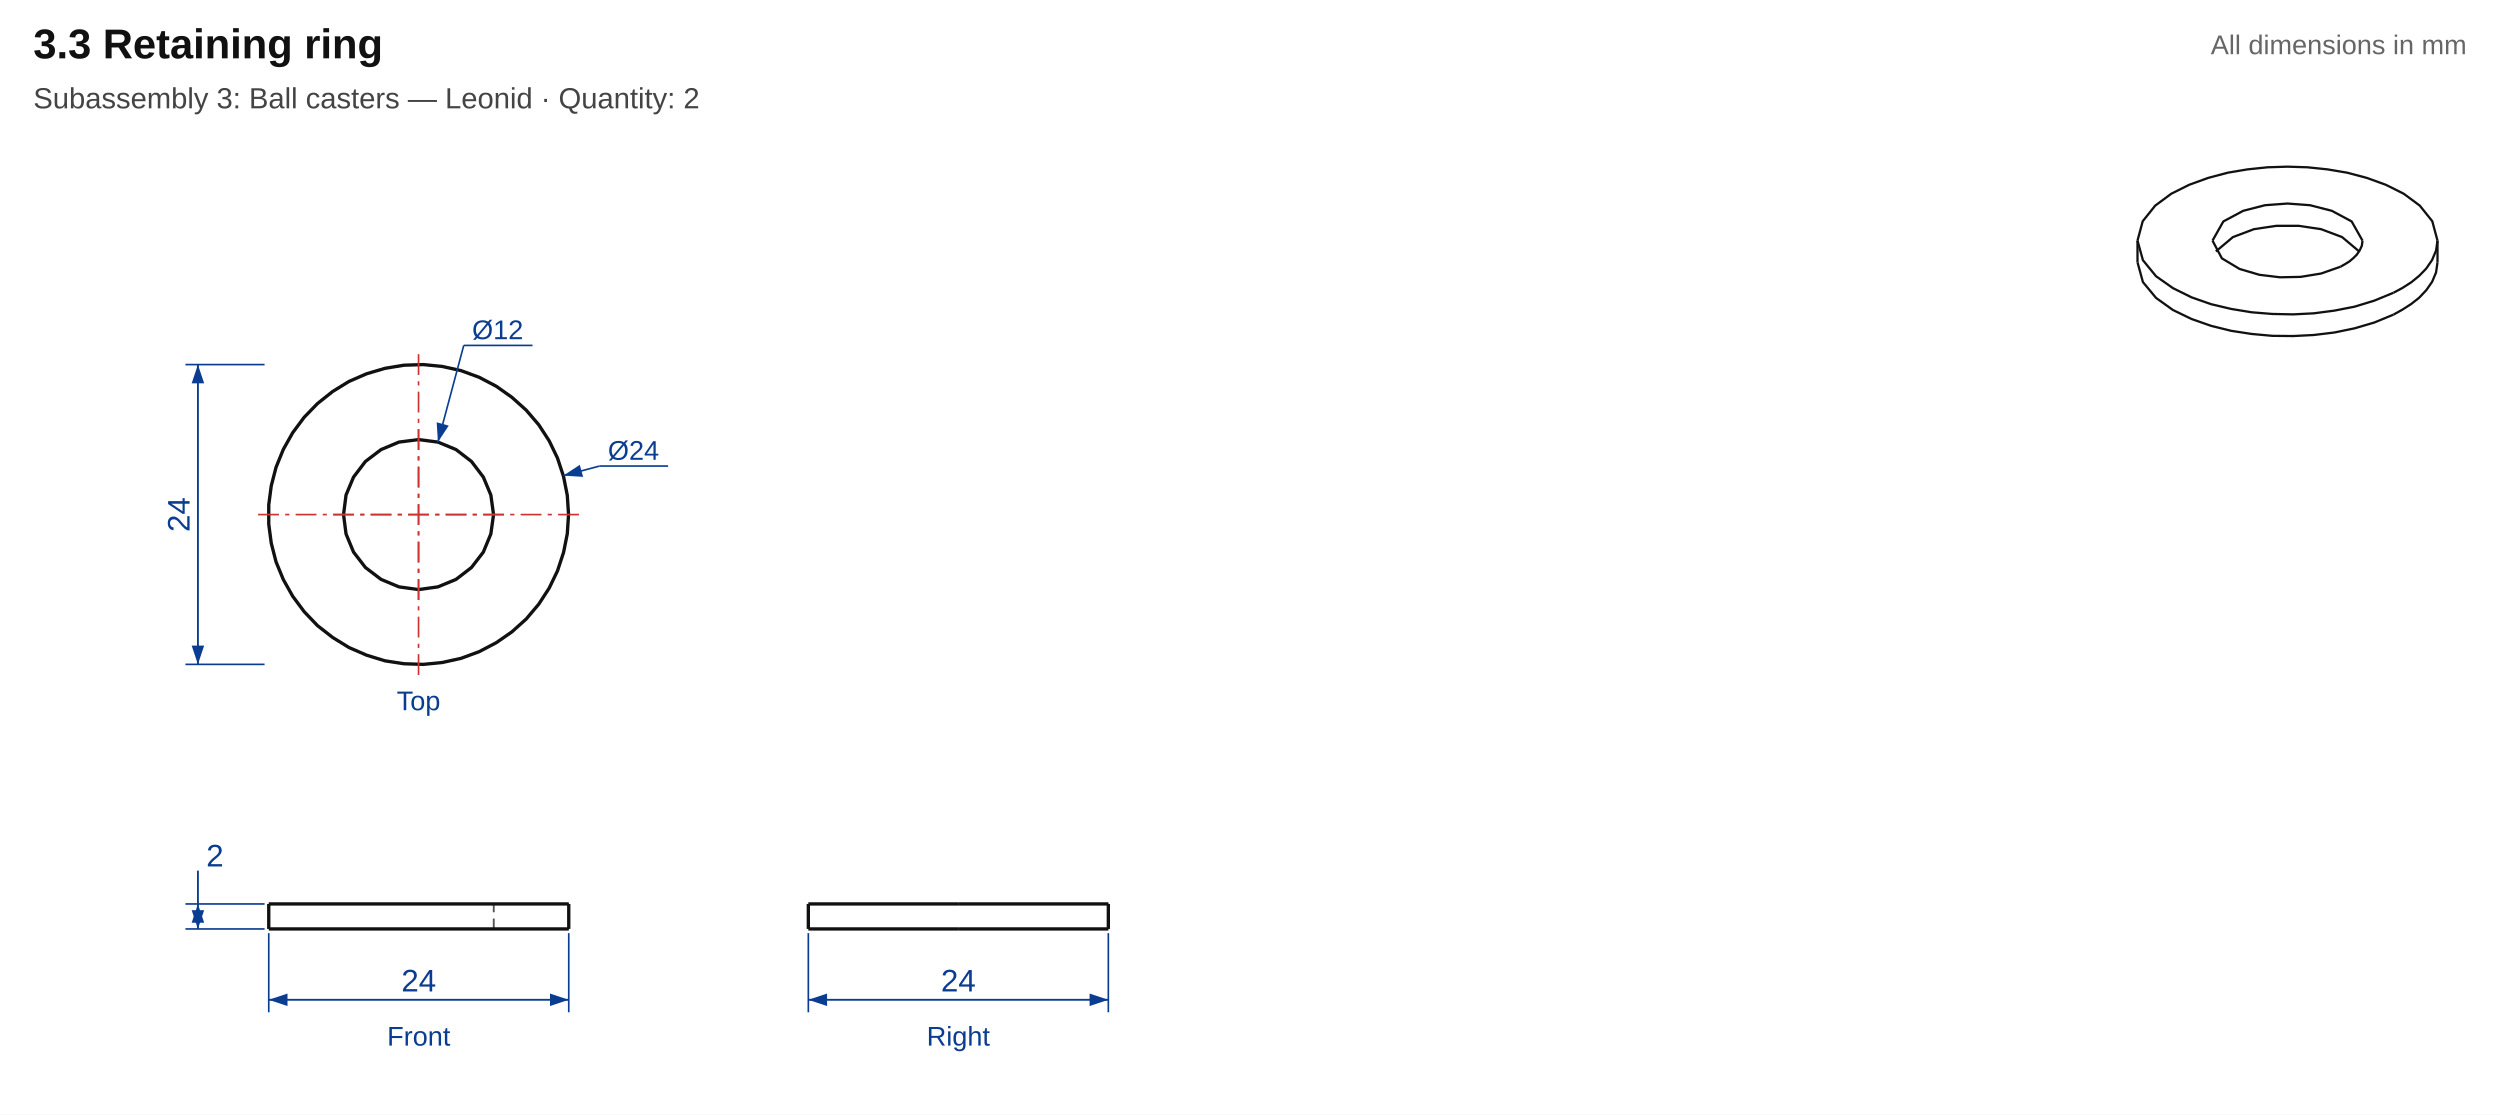
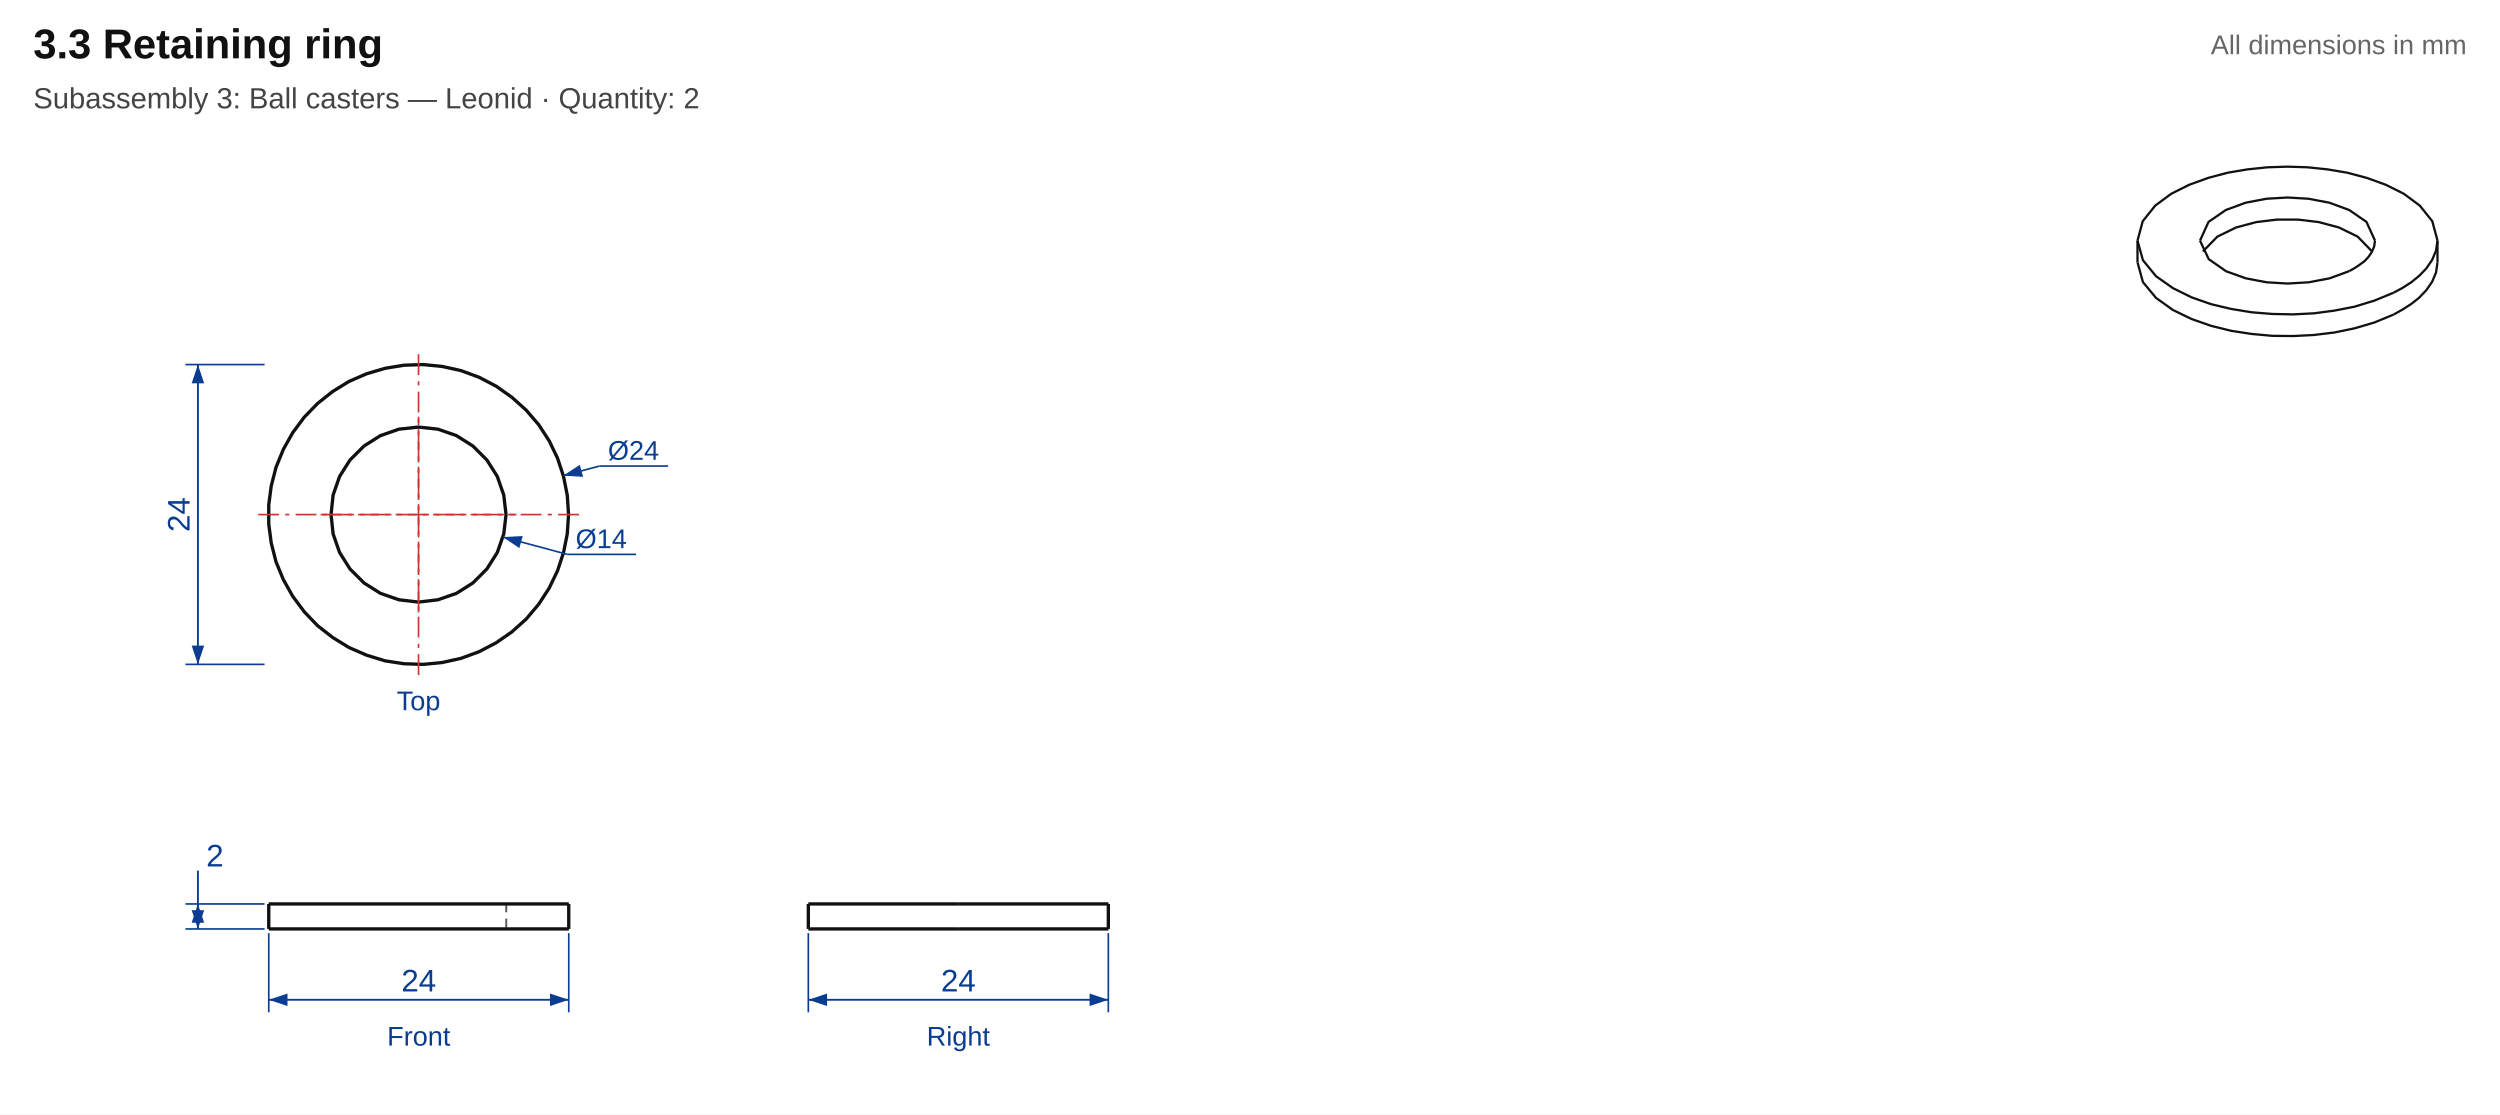
<svg xmlns="http://www.w3.org/2000/svg" viewBox="0 0 1200 535" width="1200" height="535">
  <rect width="100%" height="100%" fill="white" />
  <text x="16" y="28" font-size="20" font-weight="bold" font-family="Arial,Helvetica,sans-serif" fill="#111">3.3  Retaining ring</text>
  <text x="1184" y="26" font-size="13" text-anchor="end" font-family="Arial,Helvetica,sans-serif" fill="#666">All dimensions in mm</text>
  <polyline points="273.0,445.9 263.4,445.9 253.8,445.9 244.2,445.9 234.6,445.9 225.0,445.9 215.4,445.9 205.8,445.9 196.2,445.9 186.6,445.9 177.0,445.9 167.4,445.9 157.8,445.9 148.2,445.9 138.6,445.9 129.0,445.9" fill="none" stroke="#555" stroke-width="0.9" stroke-linejoin="round" stroke-dasharray="5 3" />
  <polyline points="273.0,433.9 263.4,433.9 253.8,433.9 244.2,433.9 234.6,433.9 225.0,433.9 215.4,433.9 205.8,433.9 196.2,433.9 186.6,433.9 177.0,433.9 167.4,433.9 157.8,433.9 148.2,433.9 138.6,433.9 129.0,433.9" fill="none" stroke="#555" stroke-width="0.9" stroke-linejoin="round" stroke-dasharray="5 3" />
-   <polyline points="237.0,445.9 237.0,433.9" fill="none" stroke="#555" stroke-width="0.9" stroke-linejoin="round" stroke-dasharray="5 3" />
-   <polyline points="237.0,445.9 226.7,445.9 216.4,445.9 206.1,445.9 195.9,445.9 185.6,445.9 175.3,445.9 165.0,445.9" fill="none" stroke="#555" stroke-width="0.9" stroke-linejoin="round" stroke-dasharray="5 3" />
-   <polyline points="165.0,445.9 175.3,445.9 185.6,445.9 195.9,445.9 206.1,445.9 216.4,445.9 226.7,445.9 237.0,445.9" fill="none" stroke="#555" stroke-width="0.9" stroke-linejoin="round" stroke-dasharray="5 3" />
-   <polyline points="237.0,433.9 226.7,433.9 216.4,433.9 206.1,433.9 195.9,433.9 185.6,433.9 175.3,433.9 165.0,433.9" fill="none" stroke="#555" stroke-width="0.9" stroke-linejoin="round" stroke-dasharray="5 3" />
-   <polyline points="165.0,433.9 175.3,433.9 185.6,433.9 195.9,433.9 206.1,433.9 216.4,433.9 226.7,433.9 237.0,433.9" fill="none" stroke="#555" stroke-width="0.9" stroke-linejoin="round" stroke-dasharray="5 3" />
+   <polyline points="243.0,445.9 243.0,433.9" fill="none" stroke="#555" stroke-width="0.9" stroke-linejoin="round" stroke-dasharray="5 3" />
+   <polyline points="243.0,445.9 232.5,445.9 222.0,445.9 211.5,445.9 201.0,445.9 190.5,445.9 180.0,445.9 169.5,445.9 159.0,445.9" fill="none" stroke="#555" stroke-width="0.9" stroke-linejoin="round" stroke-dasharray="5 3" />
+   <polyline points="159.0,445.9 169.5,445.9 180.0,445.9 190.5,445.9 201.0,445.9 211.5,445.9 222.0,445.9 232.5,445.9 243.0,445.9" fill="none" stroke="#555" stroke-width="0.9" stroke-linejoin="round" stroke-dasharray="5 3" />
+   <polyline points="243.0,433.9 232.5,433.9 222.0,433.9 211.5,433.9 201.0,433.9 190.5,433.9 180.0,433.9 169.5,433.9 159.0,433.9" fill="none" stroke="#555" stroke-width="0.9" stroke-linejoin="round" stroke-dasharray="5 3" />
+   <polyline points="159.0,433.9 169.5,433.9 180.0,433.9 190.5,433.9 201.0,433.9 211.5,433.9 222.0,433.9 232.5,433.9 243.0,433.9" fill="none" stroke="#555" stroke-width="0.9" stroke-linejoin="round" stroke-dasharray="5 3" />
  <polyline points="273.0,445.9 273.0,433.9" fill="none" stroke="#111" stroke-width="1.6" stroke-linejoin="round" />
  <polyline points="129.0,445.9 138.6,445.9 148.2,445.9 157.8,445.9 167.4,445.9 177.0,445.9 186.6,445.9 196.2,445.9 205.8,445.9 215.4,445.9 225.0,445.9 234.6,445.9 244.2,445.9 253.8,445.9 263.4,445.9 273.0,445.9" fill="none" stroke="#111" stroke-width="1.6" stroke-linejoin="round" />
  <polyline points="129.0,433.9 138.6,433.9 148.2,433.9 157.8,433.9 167.4,433.9 177.0,433.9 186.6,433.9 196.2,433.9 205.8,433.9 215.4,433.9 225.0,433.9 234.6,433.9 244.2,433.9 253.8,433.9 263.4,433.9 273.0,433.9" fill="none" stroke="#111" stroke-width="1.6" stroke-linejoin="round" />
  <polyline points="129.0,433.9 129.0,445.9" fill="none" stroke="#111" stroke-width="1.6" stroke-linejoin="round" />
  <line x1="129.0" y1="447.9" x2="129.0" y2="485.9" stroke="#0a3d91" stroke-width="0.8" />
  <line x1="273.0" y1="447.9" x2="273.0" y2="485.9" stroke="#0a3d91" stroke-width="0.8" />
  <line x1="129.0" y1="479.9" x2="273.0" y2="479.9" stroke="#0a3d91" stroke-width="0.9" />
  <polygon points="129.0,479.9 138.0,476.9 138.0,482.9" fill="#0a3d91" />
  <polygon points="273.0,479.9 264.0,482.9 264.0,476.9" fill="#0a3d91" />
  <text x="201.0" y="475.9" font-size="15" font-family="Arial,Helvetica,sans-serif" text-anchor="middle" fill="#0a3d91">24</text>
  <line x1="127.0" y1="445.9" x2="89.0" y2="445.9" stroke="#0a3d91" stroke-width="0.8" />
  <line x1="127.0" y1="433.9" x2="89.0" y2="433.9" stroke="#0a3d91" stroke-width="0.8" />
  <line x1="95.0" y1="445.9" x2="95.0" y2="433.9" stroke="#0a3d91" stroke-width="0.9" />
  <polygon points="95.0,445.9 92.0,436.9 98.0,436.9" fill="#0a3d91" />
  <polygon points="95.0,433.9 98.0,442.9 92.0,442.9" fill="#0a3d91" />
  <line x1="95.0" y1="433.9" x2="95.0" y2="417.9" stroke="#0a3d91" stroke-width="0.9" />
  <text x="99.0" y="415.9" font-size="15" font-family="Arial,Helvetica,sans-serif" text-anchor="start" fill="#0a3d91">2</text>
  <text x="201.0" y="501.9" font-size="13" font-family="Arial,Helvetica,sans-serif" text-anchor="middle" fill="#0a3d91">Front</text>
  <polyline points="272.9,247.0 272.3,237.8 270.5,228.7 267.6,219.9 263.6,211.6 258.6,203.9 252.6,196.9 245.7,190.7 238.2,185.4 230.0,181.1 221.3,177.9 212.3,175.9 203.2,175.0 193.9,175.3 184.8,176.8 176.0,179.4 167.5,183.1 159.7,187.9 152.4,193.7 146.0,200.3 140.5,207.7 136.0,215.7 132.5,224.3 130.2,233.2 129.0,242.3 129.0,251.6 130.2,260.7 132.5,269.7 136.0,278.2 140.5,286.2 146.0,293.6 152.4,300.3 159.7,306.0 167.5,310.8 176.0,314.5 184.8,317.2 193.9,318.6 203.2,318.9 212.3,318.0 221.3,316.0 230.0,312.8 238.2,308.5 245.7,303.3 252.6,297.1 258.6,290.0 263.6,282.3 267.6,274.0 270.5,265.2 272.3,256.2 272.9,247.0" fill="none" stroke="#555" stroke-width="0.9" stroke-linejoin="round" stroke-dasharray="5 3" />
-   <polyline points="236.9,247.0 235.6,237.6 232.0,229.0 226.3,221.5 218.9,215.8 210.2,212.2 200.9,211.0 191.5,212.2 182.9,215.8 175.4,221.5 169.7,229.0 166.1,237.6 164.9,247.0 166.1,256.3 169.7,265.0 175.4,272.4 182.9,278.1 191.5,281.7 200.9,283.0 210.2,281.7 218.9,278.1 226.3,272.4 232.0,265.0 235.6,256.3 236.9,247.0" fill="none" stroke="#555" stroke-width="0.9" stroke-linejoin="round" stroke-dasharray="5 3" />
+   <polyline points="242.9,247.0 241.8,237.6 238.7,228.7 233.7,220.8 227.0,214.1 219.1,209.1 210.2,206.0 200.9,205.0 191.5,206.0 182.6,209.1 174.7,214.1 168.0,220.8 163.0,228.7 159.9,237.6 158.9,247.0 159.9,256.3 163.0,265.2 168.0,273.1 174.7,279.8 182.6,284.8 191.5,287.9 200.9,289.0 210.2,287.9 219.1,284.8 227.0,279.8 233.7,273.1 238.7,265.2 241.8,256.3 242.9,247.0" fill="none" stroke="#555" stroke-width="0.9" stroke-linejoin="round" stroke-dasharray="5 3" />
  <polyline points="272.9,247.0 272.3,237.8 270.5,228.7 267.6,219.9 263.6,211.6 258.6,203.9 252.6,196.9 245.7,190.7 238.2,185.4 230.0,181.1 221.3,177.9 212.3,175.9 203.2,175.0 193.9,175.3 184.8,176.8 176.0,179.4 167.5,183.1 159.7,187.9 152.4,193.7 146.0,200.3 140.5,207.7 136.0,215.7 132.5,224.3 130.2,233.2 129.0,242.3 129.0,251.6 130.2,260.7 132.5,269.7 136.0,278.2 140.5,286.2 146.0,293.6 152.4,300.3 159.7,306.0 167.5,310.8 176.0,314.5 184.8,317.2 193.9,318.6 203.2,318.9 212.3,318.0 221.3,316.0 230.0,312.8 238.2,308.5 245.7,303.3 252.6,297.1 258.6,290.0 263.6,282.3 267.6,274.0 270.5,265.2 272.3,256.2 272.9,247.0" fill="none" stroke="#111" stroke-width="1.6" stroke-linejoin="round" />
-   <polyline points="236.9,247.0 235.6,237.6 232.0,229.0 226.3,221.5 218.9,215.8 210.2,212.2 200.9,211.0 191.5,212.2 182.9,215.8 175.4,221.5 169.7,229.0 166.1,237.6 164.9,247.0 166.1,256.3 169.7,265.0 175.4,272.4 182.9,278.1 191.5,281.7 200.9,283.0 210.2,281.7 218.9,278.1 226.3,272.4 232.0,265.0 235.6,256.3 236.9,247.0" fill="none" stroke="#111" stroke-width="1.6" stroke-linejoin="round" />
-   <line x1="159.9" y1="247.0" x2="241.9" y2="247.0" stroke="#c33" stroke-width="0.8" stroke-dasharray="10 3 2 3" />
-   <line x1="200.9" y1="288.0" x2="200.9" y2="206.0" stroke="#c33" stroke-width="0.8" stroke-dasharray="10 3 2 3" />
+   <polyline points="242.9,247.0 241.8,237.6 238.7,228.7 233.7,220.8 227.0,214.1 219.1,209.1 210.2,206.0 200.9,205.0 191.5,206.0 182.6,209.1 174.7,214.1 168.0,220.8 163.0,228.7 159.9,237.6 158.9,247.0 159.9,256.3 163.0,265.2 168.0,273.1 174.7,279.8 182.6,284.8 191.5,287.9 200.9,289.0 210.2,287.9 219.1,284.8 227.0,279.8 233.7,273.1 238.7,265.2 241.8,256.3 242.9,247.0" fill="none" stroke="#111" stroke-width="1.6" stroke-linejoin="round" />
+   <line x1="153.9" y1="247.0" x2="247.9" y2="247.0" stroke="#c33" stroke-width="0.8" stroke-dasharray="10 3 2 3" />
+   <line x1="200.9" y1="294.0" x2="200.9" y2="200.0" stroke="#c33" stroke-width="0.8" stroke-dasharray="10 3 2 3" />
  <line x1="123.9" y1="247.0" x2="277.9" y2="247.0" stroke="#c33" stroke-width="0.8" stroke-dasharray="10 3 2 3" />
  <line x1="200.9" y1="324.0" x2="200.9" y2="170.0" stroke="#c33" stroke-width="0.8" stroke-dasharray="10 3 2 3" />
  <line x1="127.0" y1="318.9" x2="89.0" y2="318.9" stroke="#0a3d91" stroke-width="0.8" />
  <line x1="127.0" y1="175.0" x2="89.0" y2="175.0" stroke="#0a3d91" stroke-width="0.8" />
  <line x1="95.0" y1="318.9" x2="95.0" y2="175.0" stroke="#0a3d91" stroke-width="0.9" />
  <polygon points="95.0,318.9 92.0,309.9 98.0,309.9" fill="#0a3d91" />
  <polygon points="95.0,175.0 98.0,184.0 92.0,184.0" fill="#0a3d91" />
  <text x="91.0" y="247.0" font-size="15" font-family="Arial,Helvetica,sans-serif" text-anchor="middle" fill="#0a3d91" transform="rotate(-90.0 91.0 247.0)">24</text>
  <line x1="270.4" y1="228.3" x2="287.8" y2="223.7" stroke="#0a3d91" stroke-width="0.8" />
  <polygon points="270.4,228.3 278.3,223.1 279.9,228.9" fill="#0a3d91" />
  <line x1="287.8" y1="223.7" x2="320.7" y2="223.7" stroke="#0a3d91" stroke-width="0.8" />
  <text x="291.8" y="220.7" font-size="13" font-family="Arial,Helvetica,sans-serif" text-anchor="start" fill="#0a3d91">Ø24</text>
-   <line x1="210.2" y1="212.2" x2="222.6" y2="165.8" stroke="#0a3d91" stroke-width="0.8" />
-   <polygon points="210.2,212.2 209.6,202.7 215.4,204.3" fill="#0a3d91" />
-   <line x1="222.6" y1="165.8" x2="255.6" y2="165.8" stroke="#0a3d91" stroke-width="0.8" />
-   <text x="226.6" y="162.8" font-size="13" font-family="Arial,Helvetica,sans-serif" text-anchor="start" fill="#0a3d91">Ø12</text>
+   <line x1="241.4" y1="257.8" x2="272.3" y2="266.1" stroke="#0a3d91" stroke-width="0.8" />
+   <polygon points="241.4,257.8 250.9,257.3 249.3,263.1" fill="#0a3d91" />
+   <line x1="272.3" y1="266.1" x2="305.3" y2="266.1" stroke="#0a3d91" stroke-width="0.8" />
+   <text x="276.3" y="263.1" font-size="13" font-family="Arial,Helvetica,sans-serif" text-anchor="start" fill="#0a3d91">Ø14</text>
  <text x="200.9" y="340.9" font-size="13" font-family="Arial,Helvetica,sans-serif" text-anchor="middle" fill="#0a3d91">Top</text>
  <polyline points="532.0,445.9 522.4,445.9 512.8,445.9 503.2,445.9 493.6,445.9 484.0,445.9 474.4,445.9 464.8,445.9 455.2,445.9 445.6,445.9 436.0,445.9 426.4,445.9 416.8,445.9 407.2,445.9 397.6,445.9 388.0,445.9" fill="none" stroke="#555" stroke-width="0.9" stroke-linejoin="round" stroke-dasharray="5 3" />
  <polyline points="532.0,433.9 522.4,433.9 512.8,433.9 503.2,433.9 493.6,433.9 484.0,433.9 474.4,433.9 464.8,433.9 455.2,433.9 445.6,433.9 436.0,433.9 426.4,433.9 416.8,433.9 407.2,433.9 397.6,433.9 388.0,433.9" fill="none" stroke="#555" stroke-width="0.9" stroke-linejoin="round" stroke-dasharray="5 3" />
-   <polyline points="460.0,445.9 465.1,445.9 470.3,445.9 475.4,445.9 480.6,445.9 485.7,445.9 490.9,445.9 496.0,445.9" fill="none" stroke="#555" stroke-width="0.9" stroke-linejoin="round" stroke-dasharray="5 3" />
-   <polyline points="496.0,445.9 485.7,445.9 475.4,445.9 465.1,445.9 454.9,445.9 444.6,445.9 434.3,445.9 424.0,445.9" fill="none" stroke="#555" stroke-width="0.9" stroke-linejoin="round" stroke-dasharray="5 3" />
-   <polyline points="424.0,445.9 429.1,445.9 434.3,445.9 439.4,445.9 444.6,445.9 449.7,445.9 454.9,445.9 460.0,445.9" fill="none" stroke="#555" stroke-width="0.9" stroke-linejoin="round" stroke-dasharray="5 3" />
-   <polyline points="460.0,433.9 465.1,433.9 470.3,433.9 475.4,433.9 480.6,433.9 485.7,433.9 490.9,433.9 496.0,433.9" fill="none" stroke="#555" stroke-width="0.9" stroke-linejoin="round" stroke-dasharray="5 3" />
-   <polyline points="496.0,433.9 485.7,433.9 475.4,433.9 465.1,433.9 454.9,433.9 444.6,433.9 434.3,433.9 424.0,433.9" fill="none" stroke="#555" stroke-width="0.9" stroke-linejoin="round" stroke-dasharray="5 3" />
-   <polyline points="424.0,433.9 429.1,433.9 434.3,433.9 439.4,433.9 444.6,433.9 449.7,433.9 454.9,433.9 460.0,433.9" fill="none" stroke="#555" stroke-width="0.9" stroke-linejoin="round" stroke-dasharray="5 3" />
+   <polyline points="460.0,445.9 466.0,445.9 472.0,445.9 478.0,445.9 484.0,445.9 490.0,445.9 496.0,445.9 502.0,445.9" fill="none" stroke="#555" stroke-width="0.9" stroke-linejoin="round" stroke-dasharray="5 3" />
+   <polyline points="502.0,445.9 491.5,445.9 481.0,445.9 470.5,445.9 460.0,445.9 449.5,445.9 439.0,445.9 428.5,445.9 418.0,445.9" fill="none" stroke="#555" stroke-width="0.9" stroke-linejoin="round" stroke-dasharray="5 3" />
+   <polyline points="418.0,445.9 424.0,445.9 430.0,445.9 436.0,445.9 442.0,445.9 448.0,445.9 454.0,445.9 460.0,445.9" fill="none" stroke="#555" stroke-width="0.9" stroke-linejoin="round" stroke-dasharray="5 3" />
+   <polyline points="460.0,433.9 466.0,433.9 472.0,433.9 478.0,433.9 484.0,433.9 490.0,433.9 496.0,433.9 502.0,433.9" fill="none" stroke="#555" stroke-width="0.9" stroke-linejoin="round" stroke-dasharray="5 3" />
+   <polyline points="502.0,433.9 491.5,433.9 481.0,433.9 470.5,433.9 460.0,433.9 449.5,433.9 439.0,433.9 428.5,433.9 418.0,433.9" fill="none" stroke="#555" stroke-width="0.9" stroke-linejoin="round" stroke-dasharray="5 3" />
+   <polyline points="418.0,433.9 424.0,433.9 430.0,433.9 436.0,433.9 442.0,433.9 448.0,433.9 454.0,433.9 460.0,433.9" fill="none" stroke="#555" stroke-width="0.9" stroke-linejoin="round" stroke-dasharray="5 3" />
  <polyline points="460.0,445.9 470.3,445.9 480.6,445.9 490.9,445.9 501.1,445.9 511.4,445.9 521.7,445.9 532.0,445.9" fill="none" stroke="#111" stroke-width="1.6" stroke-linejoin="round" />
  <polyline points="388.0,445.9 398.3,445.9 408.6,445.9 418.9,445.9 429.1,445.9 439.4,445.9 449.7,445.9 460.0,445.9" fill="none" stroke="#111" stroke-width="1.6" stroke-linejoin="round" />
  <polyline points="460.0,433.9 470.3,433.9 480.6,433.9 490.9,433.9 501.1,433.9 511.4,433.9 521.7,433.9 532.0,433.9" fill="none" stroke="#111" stroke-width="1.6" stroke-linejoin="round" />
  <polyline points="388.0,433.9 398.3,433.9 408.6,433.9 418.9,433.9 429.1,433.9 439.4,433.9 449.7,433.9 460.0,433.9" fill="none" stroke="#111" stroke-width="1.6" stroke-linejoin="round" />
  <polyline points="388.0,433.9 388.0,445.9" fill="none" stroke="#111" stroke-width="1.6" stroke-linejoin="round" />
  <polyline points="532.0,433.9 532.0,445.9" fill="none" stroke="#111" stroke-width="1.6" stroke-linejoin="round" />
  <line x1="388.0" y1="447.9" x2="388.0" y2="485.9" stroke="#0a3d91" stroke-width="0.8" />
  <line x1="532.0" y1="447.9" x2="532.0" y2="485.9" stroke="#0a3d91" stroke-width="0.8" />
  <line x1="388.0" y1="479.9" x2="532.0" y2="479.9" stroke="#0a3d91" stroke-width="0.9" />
  <polygon points="388.0,479.9 397.0,476.9 397.0,482.9" fill="#0a3d91" />
  <polygon points="532.0,479.9 523.0,482.9 523.0,476.9" fill="#0a3d91" />
  <text x="460.0" y="475.9" font-size="15" font-family="Arial,Helvetica,sans-serif" text-anchor="middle" fill="#0a3d91">24</text>
  <text x="460.0" y="501.9" font-size="13" font-family="Arial,Helvetica,sans-serif" text-anchor="middle" fill="#0a3d91">Right</text>
  <polyline points="1148.9,151.0 1153.2,148.6 1157.4,145.9 1161.2,142.9 1164.6,139.3 1167.4,135.3 1169.3,130.8 1170.0,125.9" fill="none" stroke="#111" stroke-width="1.1" stroke-linejoin="round" />
  <polyline points="1026.0,125.9 1028.6,135.4 1034.9,143.0 1043.0,148.8 1051.9,153.1 1061.3,156.4 1071.0,158.8 1080.8,160.3 1090.7,161.2 1100.7,161.3 1110.6,160.8 1120.5,159.6 1130.2,157.6 1139.7,154.8 1148.9,151.0" fill="none" stroke="#111" stroke-width="1.1" stroke-linejoin="round" />
  <polyline points="1148.9,140.5 1153.2,138.2 1157.4,135.5 1161.2,132.4 1164.6,128.9 1167.4,124.8 1169.3,120.3 1170.0,115.5" fill="none" stroke="#111" stroke-width="1.1" stroke-linejoin="round" />
  <polyline points="1170.0,115.5 1167.5,106.2 1161.5,98.7 1153.8,93.0 1145.2,88.7 1136.1,85.4 1126.7,82.9 1117.2,81.3 1107.6,80.3 1098.0,80.0 1088.4,80.3 1078.8,81.3 1069.3,82.9 1059.9,85.4 1050.8,88.7 1042.2,93.0 1034.5,98.7 1028.5,106.2 1026.0,115.5" fill="none" stroke="#111" stroke-width="1.1" stroke-linejoin="round" />
  <polyline points="1026.0,115.5 1028.6,124.9 1034.9,132.6 1043.0,138.3 1051.9,142.7 1061.3,146.0 1071.0,148.3 1080.8,149.9 1090.7,150.7 1100.7,150.9 1110.6,150.4 1120.5,149.1 1130.2,147.2 1139.7,144.3 1148.9,140.5" fill="none" stroke="#111" stroke-width="1.1" stroke-linejoin="round" />
-   <polyline points="1132.4,120.7 1124.2,113.8 1114.1,110.0 1103.4,108.4 1092.6,108.4 1081.9,110.0 1071.8,113.8 1063.6,120.7" fill="none" stroke="#111" stroke-width="1.1" stroke-linejoin="round" />
-   <polyline points="1123.5,128.0 1125.6,126.8 1127.7,125.5 1129.6,123.9 1131.3,122.2 1132.7,120.1 1133.7,117.9 1134.0,115.5" fill="none" stroke="#111" stroke-width="1.1" stroke-linejoin="round" />
-   <polyline points="1134.0,115.5 1128.8,106.3 1119.3,101.2 1108.8,98.5 1098.0,97.7 1087.2,98.5 1076.7,101.2 1067.2,106.3 1062.0,115.5" fill="none" stroke="#111" stroke-width="1.1" stroke-linejoin="round" />
-   <polyline points="1062.0,115.5 1066.5,124.0 1075.0,129.1 1084.5,131.9 1094.4,133.1 1104.3,132.9 1114.1,131.3 1123.5,128.0" fill="none" stroke="#111" stroke-width="1.1" stroke-linejoin="round" />
+   <polyline points="1138.6,120.7 1131.7,113.6 1122.7,109.2 1113.0,106.6 1103.0,105.4 1093.0,105.4 1083.0,106.6 1073.3,109.2 1064.3,113.6 1057.4,120.7" fill="none" stroke="#111" stroke-width="1.1" stroke-linejoin="round" />
+   <polyline points="1127.7,130.1 1130.2,128.7 1132.6,127.1 1134.9,125.4 1136.9,123.3 1138.5,120.9 1139.6,118.3 1140.0,115.5" fill="none" stroke="#111" stroke-width="1.1" stroke-linejoin="round" />
+   <polyline points="1140.0,115.5 1135.9,106.5 1127.6,100.8 1118.1,97.3 1108.1,95.4 1098.0,94.8 1087.9,95.4 1077.9,97.3 1068.4,100.8 1060.1,106.5 1056.0,115.5" fill="none" stroke="#111" stroke-width="1.1" stroke-linejoin="round" />
+   <polyline points="1056.0,115.5 1060.2,124.4 1068.5,130.2 1078.0,133.6 1088.0,135.5 1098.1,136.1 1108.2,135.5 1118.2,133.6 1127.7,130.1" fill="none" stroke="#111" stroke-width="1.1" stroke-linejoin="round" />
  <polyline points="1026.0,115.5 1026.0,125.9" fill="none" stroke="#111" stroke-width="1.1" stroke-linejoin="round" />
  <polyline points="1170.0,115.5 1170.0,125.9" fill="none" stroke="#111" stroke-width="1.1" stroke-linejoin="round" />
  <text x="16" y="52" font-size="14" font-family="Arial,Helvetica,sans-serif" fill="#444">Subassembly 3: Ball casters — Leonid  ·  Quantity: 2</text>
</svg>
